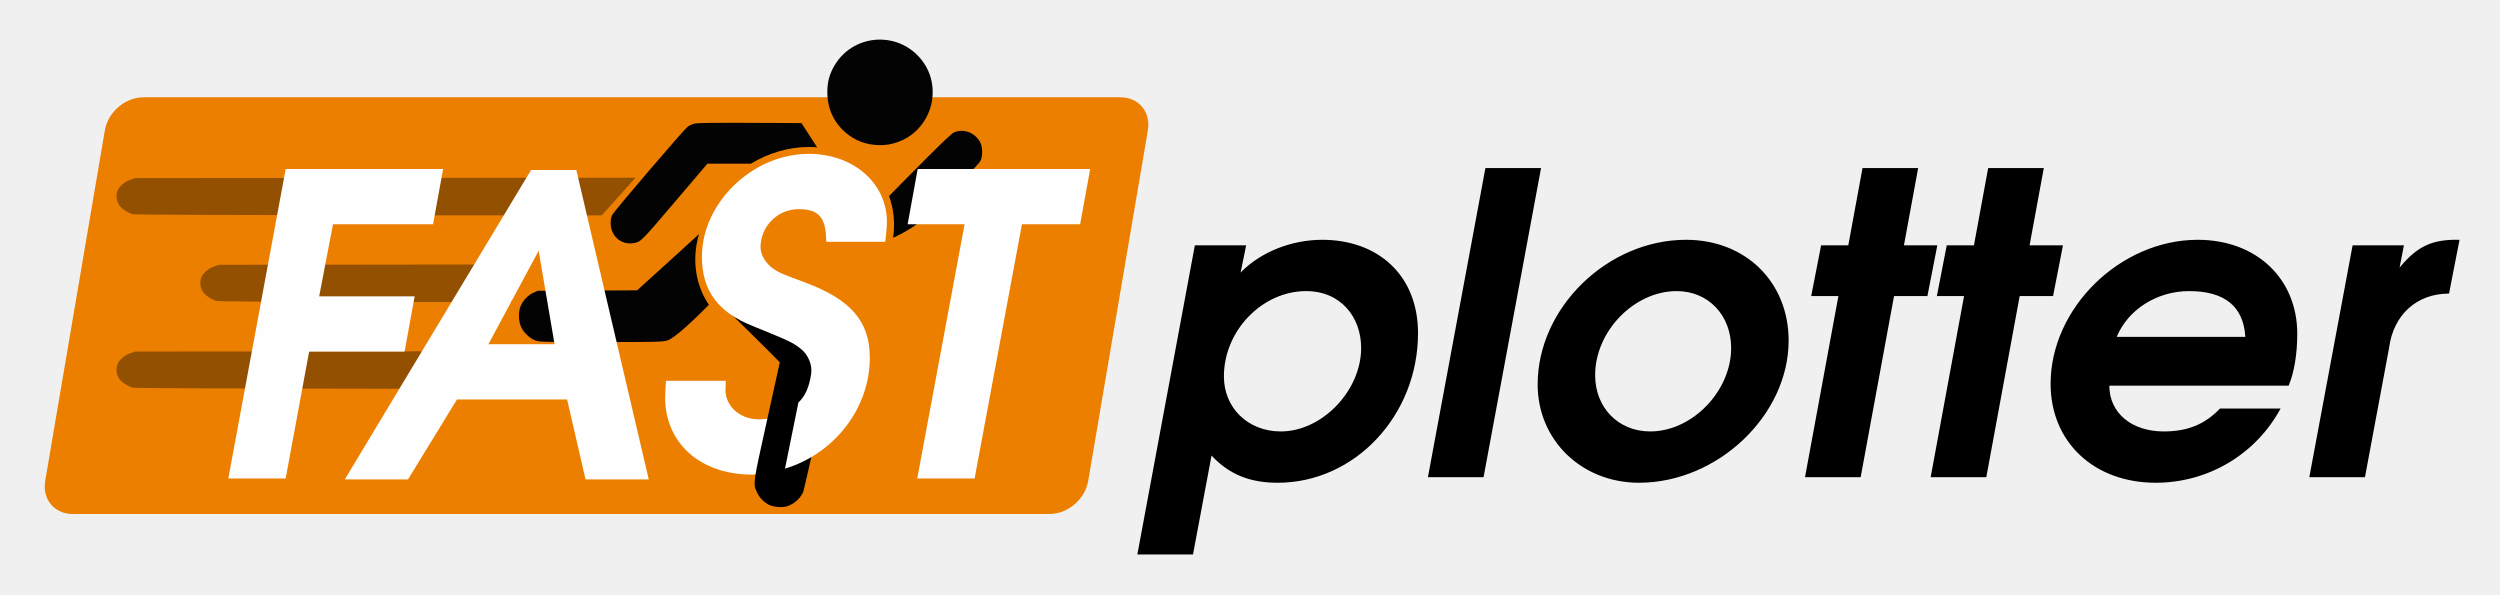
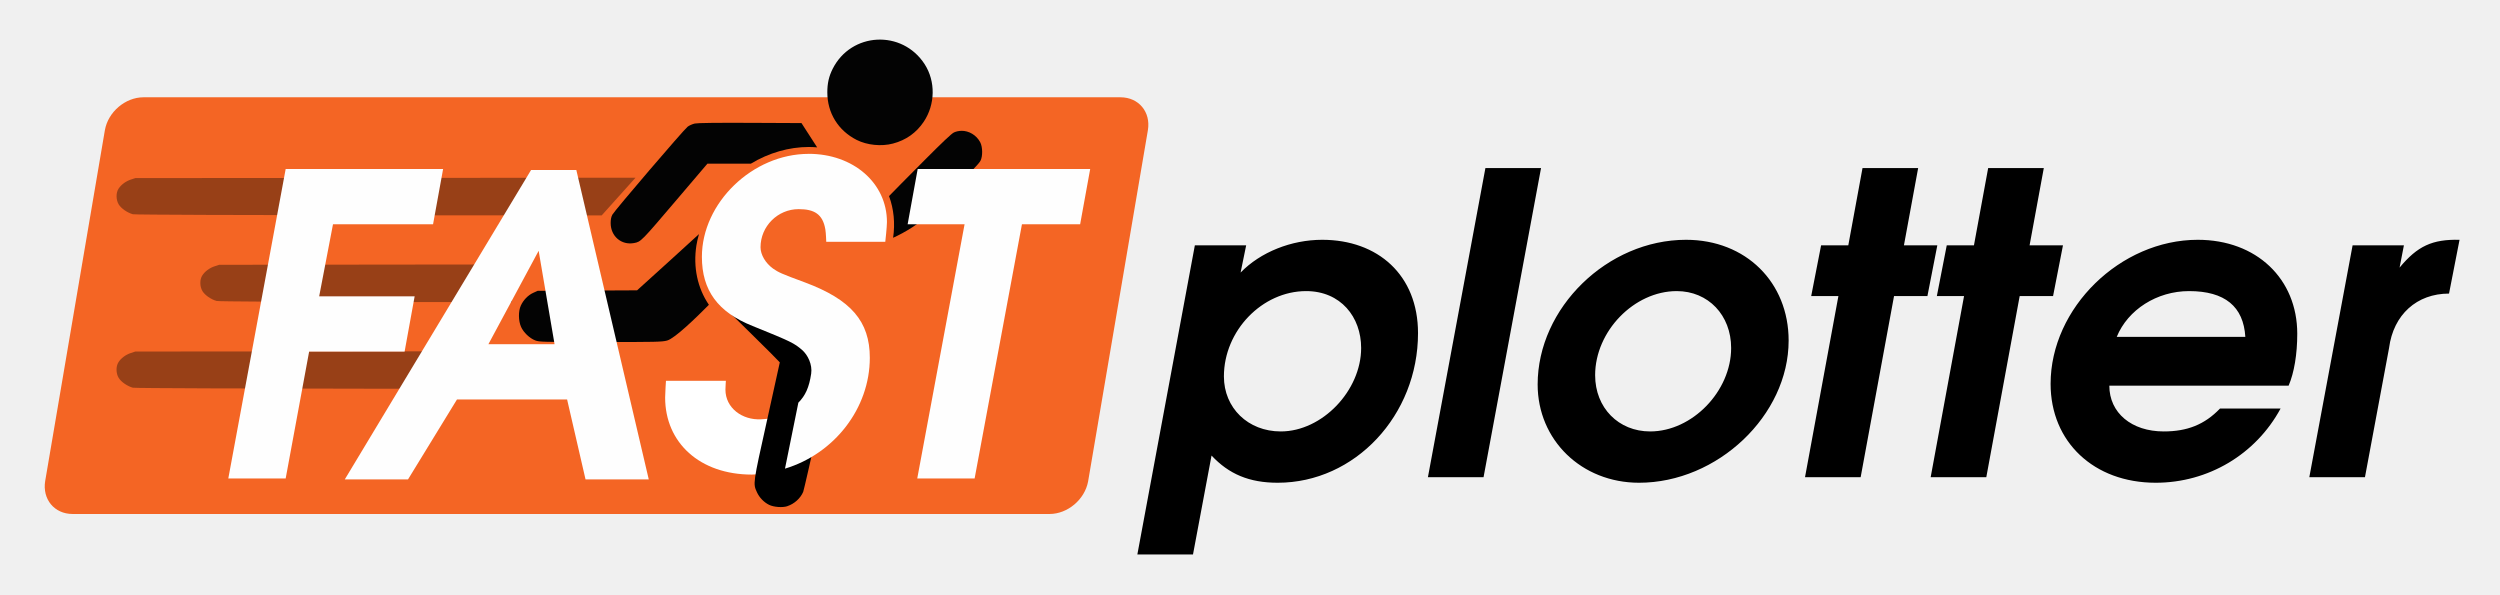
<svg xmlns="http://www.w3.org/2000/svg" width="6.319cm" height="1.502cm" viewBox="0 0 63.187 15.016" version="1.1" id="svg966">
  <defs id="defs960" />
  <g id="layer1" transform="translate(-17.16084,-30.76571)">
    <g id="g9509" transform="translate(3.704167,8.106025)">
-       <path id="rect881" d="m 17.083,25.117 a 0.766,0.908 47.436 0 0 -0.975,0.83 0.766,0.908 47.436 0 0 -0.001,0.004 l -1.65,9.698 0.143,-0.834 a 0.766,0.908 47.436 0 0 0.692,0.834 h 24.693 a 0.766,0.908 47.436 0 0 0.973,-0.821 l 1.511,-8.877 a 0.766,0.908 47.436 0 0 -0.692,-0.834 z" style="opacity:1;vector-effect:none;fill:#ec7f00;fill-opacity:1;stroke:none;stroke-width:6.22;stroke-linecap:round;stroke-linejoin:round;stroke-miterlimit:4;stroke-dasharray:none;stroke-dashoffset:0;stroke-opacity:1;paint-order:markers stroke fill" />
+       <path id="rect881" d="m 17.083,25.117 a 0.766,0.908 47.436 0 0 -0.975,0.83 0.766,0.908 47.436 0 0 -0.001,0.004 l -1.65,9.698 0.143,-0.834 a 0.766,0.908 47.436 0 0 0.692,0.834 h 24.693 a 0.766,0.908 47.436 0 0 0.973,-0.821 l 1.511,-8.877 a 0.766,0.908 47.436 0 0 -0.692,-0.834 z" style="opacity:1;vector-effect:none;fill:#f46524;fill-opacity:1;stroke:none;stroke-width:6.22;stroke-linecap:round;stroke-linejoin:round;stroke-miterlimit:4;stroke-dasharray:none;stroke-dashoffset:0;stroke-opacity:1;paint-order:markers stroke fill" />
      <path id="path886" d="m 31.122,28.576 -0.692,0.631 -0.871,0.789 -1.256,0.006 -1.255,0.006 -0.113,0.051 c -0.131,0.059 -0.25,0.181 -0.315,0.324 -0.065,0.141 -0.062,0.382 0.006,0.536 0.061,0.14 0.216,0.288 0.359,0.343 0.102,0.039 0.181,0.041 1.651,0.041 1.409,0 1.556,-0.003 1.682,-0.038 0.194,-0.053 0.735,-0.579 1.056,-0.903 a 2.243,2.625 53.454 0 1 -0.316,-1.5 2.243,2.625 53.454 0 1 0.065,-0.286 z" style="opacity:1;fill:#030303;fill-opacity:1;stroke-width:1" />
      <path id="path888" d="m 37.754,25.965 c -0.063,0.001 -0.127,0.014 -0.187,0.041 -0.059,0.027 -0.303,0.258 -0.756,0.714 l -0.571,0.575 -0.313,0.319 a 2.243,2.625 53.454 0 1 0.103,1.054 c 0.286,-0.13 0.69,-0.358 1.051,-0.726 0.974,-0.994 1.115,-1.143 1.157,-1.221 0.059,-0.11 0.056,-0.349 -0.006,-0.466 -0.098,-0.186 -0.289,-0.294 -0.479,-0.291 z" style="opacity:1;fill:#030303;fill-opacity:1;stroke-width:1" />
      <path id="path890" d="m 32.421,25.763 c -0.861,-0.004 -1.33,0.002 -1.402,0.017 -0.059,0.013 -0.141,0.049 -0.182,0.08 -0.097,0.074 -1.847,2.119 -1.903,2.224 -0.03,0.056 -0.043,0.122 -0.043,0.212 0,0.333 0.272,0.565 0.591,0.505 0.175,-0.033 0.173,-0.031 1.087,-1.105 l 0.767,-0.901 h 0.452 0.646 a 2.243,2.625 53.454 0 1 1.463,-0.422 2.243,2.625 53.454 0 1 0.213,0.01 l -0.396,-0.614 z" style="opacity:1;fill:#030303;fill-opacity:1;stroke-width:1" />
      <path id="path992" d="m 30.289,32.283 c 0,0 -0.021,0.307 -0.021,0.423 0,1.143 0.879,1.947 2.191,1.947 0.082,0 0.163,-0.01 0.244,-0.018 l 0.327,-1.425 c -0.073,0.019 -0.178,0.038 -0.338,0.046 -0.476,0.024 -0.9,-0.286 -0.9,-0.751 0,-0.064 0.011,-0.222 0.011,-0.222 z" style="font-style:italic;font-variant:normal;font-weight:bold;font-stretch:normal;font-size:10.583px;line-height:90%;font-family:'TeX Gyre Adventor';-inkscape-font-specification:'TeX Gyre Adventor, Bold Italic';font-variant-ligatures:normal;font-variant-caps:normal;font-variant-numeric:normal;font-feature-settings:normal;text-align:start;letter-spacing:0px;word-spacing:0px;writing-mode:lr-tb;text-anchor:start;fill:#ffffff;fill-opacity:1;stroke:none;stroke-width:0.265px;stroke-linecap:butt;stroke-linejoin:miter;stroke-opacity:1" />
      <path style="fill:#000000;stroke-width:1" d="m 33.356,35.451 c 0.178,-0.058 0.333,-0.199 0.402,-0.363 0.016,-0.039 0.216,-0.915 0.444,-1.947 0.367,-1.665 0.413,-1.894 0.406,-2.029 -0.015,-0.286 -0.038,-0.317 -0.829,-1.113 l -0.984,-0.287 -1.18,0.568 0.775,0.761 c 0.427,0.419 0.775,0.768 0.776,0.776 5e-5,0.008 -0.146,0.674 -0.326,1.479 -0.356,1.601 -0.353,1.582 -0.251,1.805 0.061,0.134 0.178,0.254 0.307,0.317 0.119,0.058 0.338,0.074 0.461,0.034 z" id="path2898" />
      <path id="path956" d="m 36.024,26.287 c 0.33,-0.086 0.594,-0.273 0.78,-0.552 0.293,-0.438 0.302,-1.022 0.022,-1.456 -0.568,-0.878 -1.857,-0.811 -2.325,0.121 -0.094,0.187 -0.134,0.363 -0.134,0.592 0,0.521 0.274,0.965 0.741,1.202 0.263,0.133 0.624,0.17 0.916,0.093 z" style="fill:#030303;fill-opacity:1;stroke-width:1" />
      <path id="path1008" d="m 28.852,31.534 c -0.837,0.004 -11.138,0.005 -11.975,0.009 l -0.113,0.037 c -0.131,0.043 -0.25,0.132 -0.315,0.236 -0.065,0.103 -0.062,0.278 0.006,0.391 0.061,0.102 0.216,0.21 0.358,0.25 0.102,0.029 12.039,0.03 12.039,0.03 z" style="opacity:0.382;fill:#030303;fill-opacity:1;stroke-width:1" />
      <path style="opacity:0.382;fill:#030303;fill-opacity:1;stroke-width:1" d="m 26.396,29.342 c -0.837,0.004 -6.564,0.005 -7.401,0.009 l -0.113,0.037 c -0.131,0.043 -0.25,0.132 -0.315,0.236 -0.065,0.103 -0.062,0.278 0.006,0.391 0.061,0.102 0.216,0.21 0.358,0.25 0.102,0.029 7.465,0.03 7.465,0.03 z" id="path1010" />
      <path id="path1012" d="m 29.519,27.15 c -0.837,0.004 -11.804,0.005 -12.641,0.009 l -0.113,0.037 c -0.131,0.043 -0.25,0.132 -0.315,0.236 -0.065,0.103 -0.062,0.278 0.006,0.391 0.061,0.102 0.216,0.21 0.358,0.25 0.102,0.029 11.85,0.03 11.85,0.03 z" style="opacity:0.382;fill:#030303;fill-opacity:1;stroke-width:1" />
      <path id="path986" style="font-style:italic;font-variant:normal;font-weight:bold;font-stretch:normal;font-size:10.583px;line-height:90%;font-family:'TeX Gyre Adventor';-inkscape-font-specification:'TeX Gyre Adventor, Bold Italic';font-variant-ligatures:normal;font-variant-caps:normal;font-variant-numeric:normal;font-feature-settings:normal;text-align:start;letter-spacing:0px;word-spacing:0px;writing-mode:lr-tb;text-anchor:start;fill:#fefefe;fill-opacity:1;stroke:none;stroke-width:0.265px;stroke-linecap:butt;stroke-linejoin:miter;stroke-opacity:1" d="m 19.227,34.751 h 1.45 l 0.593,-3.207 h 2.413 l 0.254,-1.397 h -2.413 l 0.349,-1.82 h 2.529 l 0.254,-1.397 h -3.979 z" />
      <path id="path988" style="font-style:italic;font-variant:normal;font-weight:bold;font-stretch:normal;font-size:10.583px;line-height:90%;font-family:'TeX Gyre Adventor';-inkscape-font-specification:'TeX Gyre Adventor, Bold Italic';font-variant-ligatures:normal;font-variant-caps:normal;font-variant-numeric:normal;font-feature-settings:normal;text-align:start;letter-spacing:0px;word-spacing:0px;writing-mode:lr-tb;text-anchor:start;fill:#fefefe;fill-opacity:1;stroke:none;stroke-width:0.265px;stroke-linecap:butt;stroke-linejoin:miter;stroke-opacity:1" d="m 22.171,34.775 h 1.598 l 1.238,-2.021 h 2.783 l 0.466,2.021 h 1.598 l -1.831,-7.821 h -1.143 z m 3.63,-3.418 1.27,-2.36 0.402,2.36 z" />
      <path id="path990" style="font-style:italic;font-variant:normal;font-weight:bold;font-stretch:normal;font-size:10.583px;line-height:90%;font-family:'TeX Gyre Adventor';-inkscape-font-specification:'TeX Gyre Adventor, Bold Italic';font-variant-ligatures:normal;font-variant-caps:normal;font-variant-numeric:normal;font-feature-settings:normal;text-align:start;letter-spacing:0px;word-spacing:0px;writing-mode:lr-tb;text-anchor:start;fill:#fefefe;fill-opacity:1;stroke:none;stroke-width:0.265px;stroke-linecap:butt;stroke-linejoin:miter;stroke-opacity:1" d="m 36.397,28.327 h 0.26 1.179 l -1.196,6.424 h 1.45 l 1.196,-6.424 h 1.186 0.285 l 0.065,-0.359 0.189,-1.038 h -4.36 l -0.191,1.049 z" />
      <text id="text8825" y="34.718" x="42.311" style="font-style:italic;font-variant:normal;font-weight:bold;font-stretch:normal;font-size:10.583px;line-height:90%;font-family:'TeX Gyre Adventor';-inkscape-font-specification:'TeX Gyre Adventor, Bold Italic';font-variant-ligatures:normal;font-variant-caps:normal;font-variant-numeric:normal;font-feature-settings:normal;text-align:start;letter-spacing:0px;word-spacing:0px;writing-mode:lr-tb;text-anchor:start;fill:#000000;fill-opacity:1;stroke:none;stroke-width:0.265px;stroke-linecap:butt;stroke-linejoin:miter;stroke-opacity:1" xml:space="preserve">
        <tspan style="font-style:italic;font-variant:normal;font-weight:bold;font-stretch:normal;font-size:10.583px;font-family:'TeX Gyre Adventor';-inkscape-font-specification:'TeX Gyre Adventor, Bold Italic';font-variant-ligatures:normal;font-variant-caps:normal;font-variant-numeric:normal;font-feature-settings:normal;text-align:start;writing-mode:lr-tb;text-anchor:start;fill:#000000;fill-opacity:1;stroke-width:0.265px" y="34.718" x="42.311" id="tspan8823">plotter</tspan>
      </text>
      <path id="path9075-5" d="m 33.896,26.547 c -1.418,0 -2.699,1.238 -2.699,2.603 0,0.847 0.402,1.397 1.281,1.747 0.995,0.402 1.047,0.434 1.248,0.603 0.148,0.127 0.267,0.373 0.233,0.603 -0.051,0.345 -0.147,0.556 -0.324,0.732 l -0.338,1.668 c 1.252,-0.378 2.144,-1.529 2.144,-2.802 0,-0.921 -0.476,-1.471 -1.64,-1.905 -0.603,-0.222 -0.667,-0.254 -0.805,-0.349 -0.191,-0.138 -0.317,-0.35 -0.317,-0.54 0,-0.529 0.434,-0.963 0.963,-0.963 0.395,0 0.609,0.125 0.675,0.511 0.016,0.09 0.023,0.314 0.023,0.314 h 1.492 c 0,0 0.042,-0.371 0.042,-0.498 -1e-6,-0.984 -0.847,-1.725 -1.979,-1.725 z" style="font-style:italic;font-variant:normal;font-weight:bold;font-stretch:normal;font-size:10.583px;line-height:90%;font-family:'TeX Gyre Adventor';-inkscape-font-specification:'TeX Gyre Adventor, Bold Italic';font-variant-ligatures:normal;font-variant-caps:normal;font-variant-numeric:normal;font-feature-settings:normal;text-align:start;letter-spacing:0px;word-spacing:0px;writing-mode:lr-tb;text-anchor:start;opacity:1;fill:#fefefe;fill-opacity:1;stroke:none;stroke-width:0.265px;stroke-linecap:butt;stroke-linejoin:miter;stroke-opacity:1" />
    </g>
  </g>
</svg>
